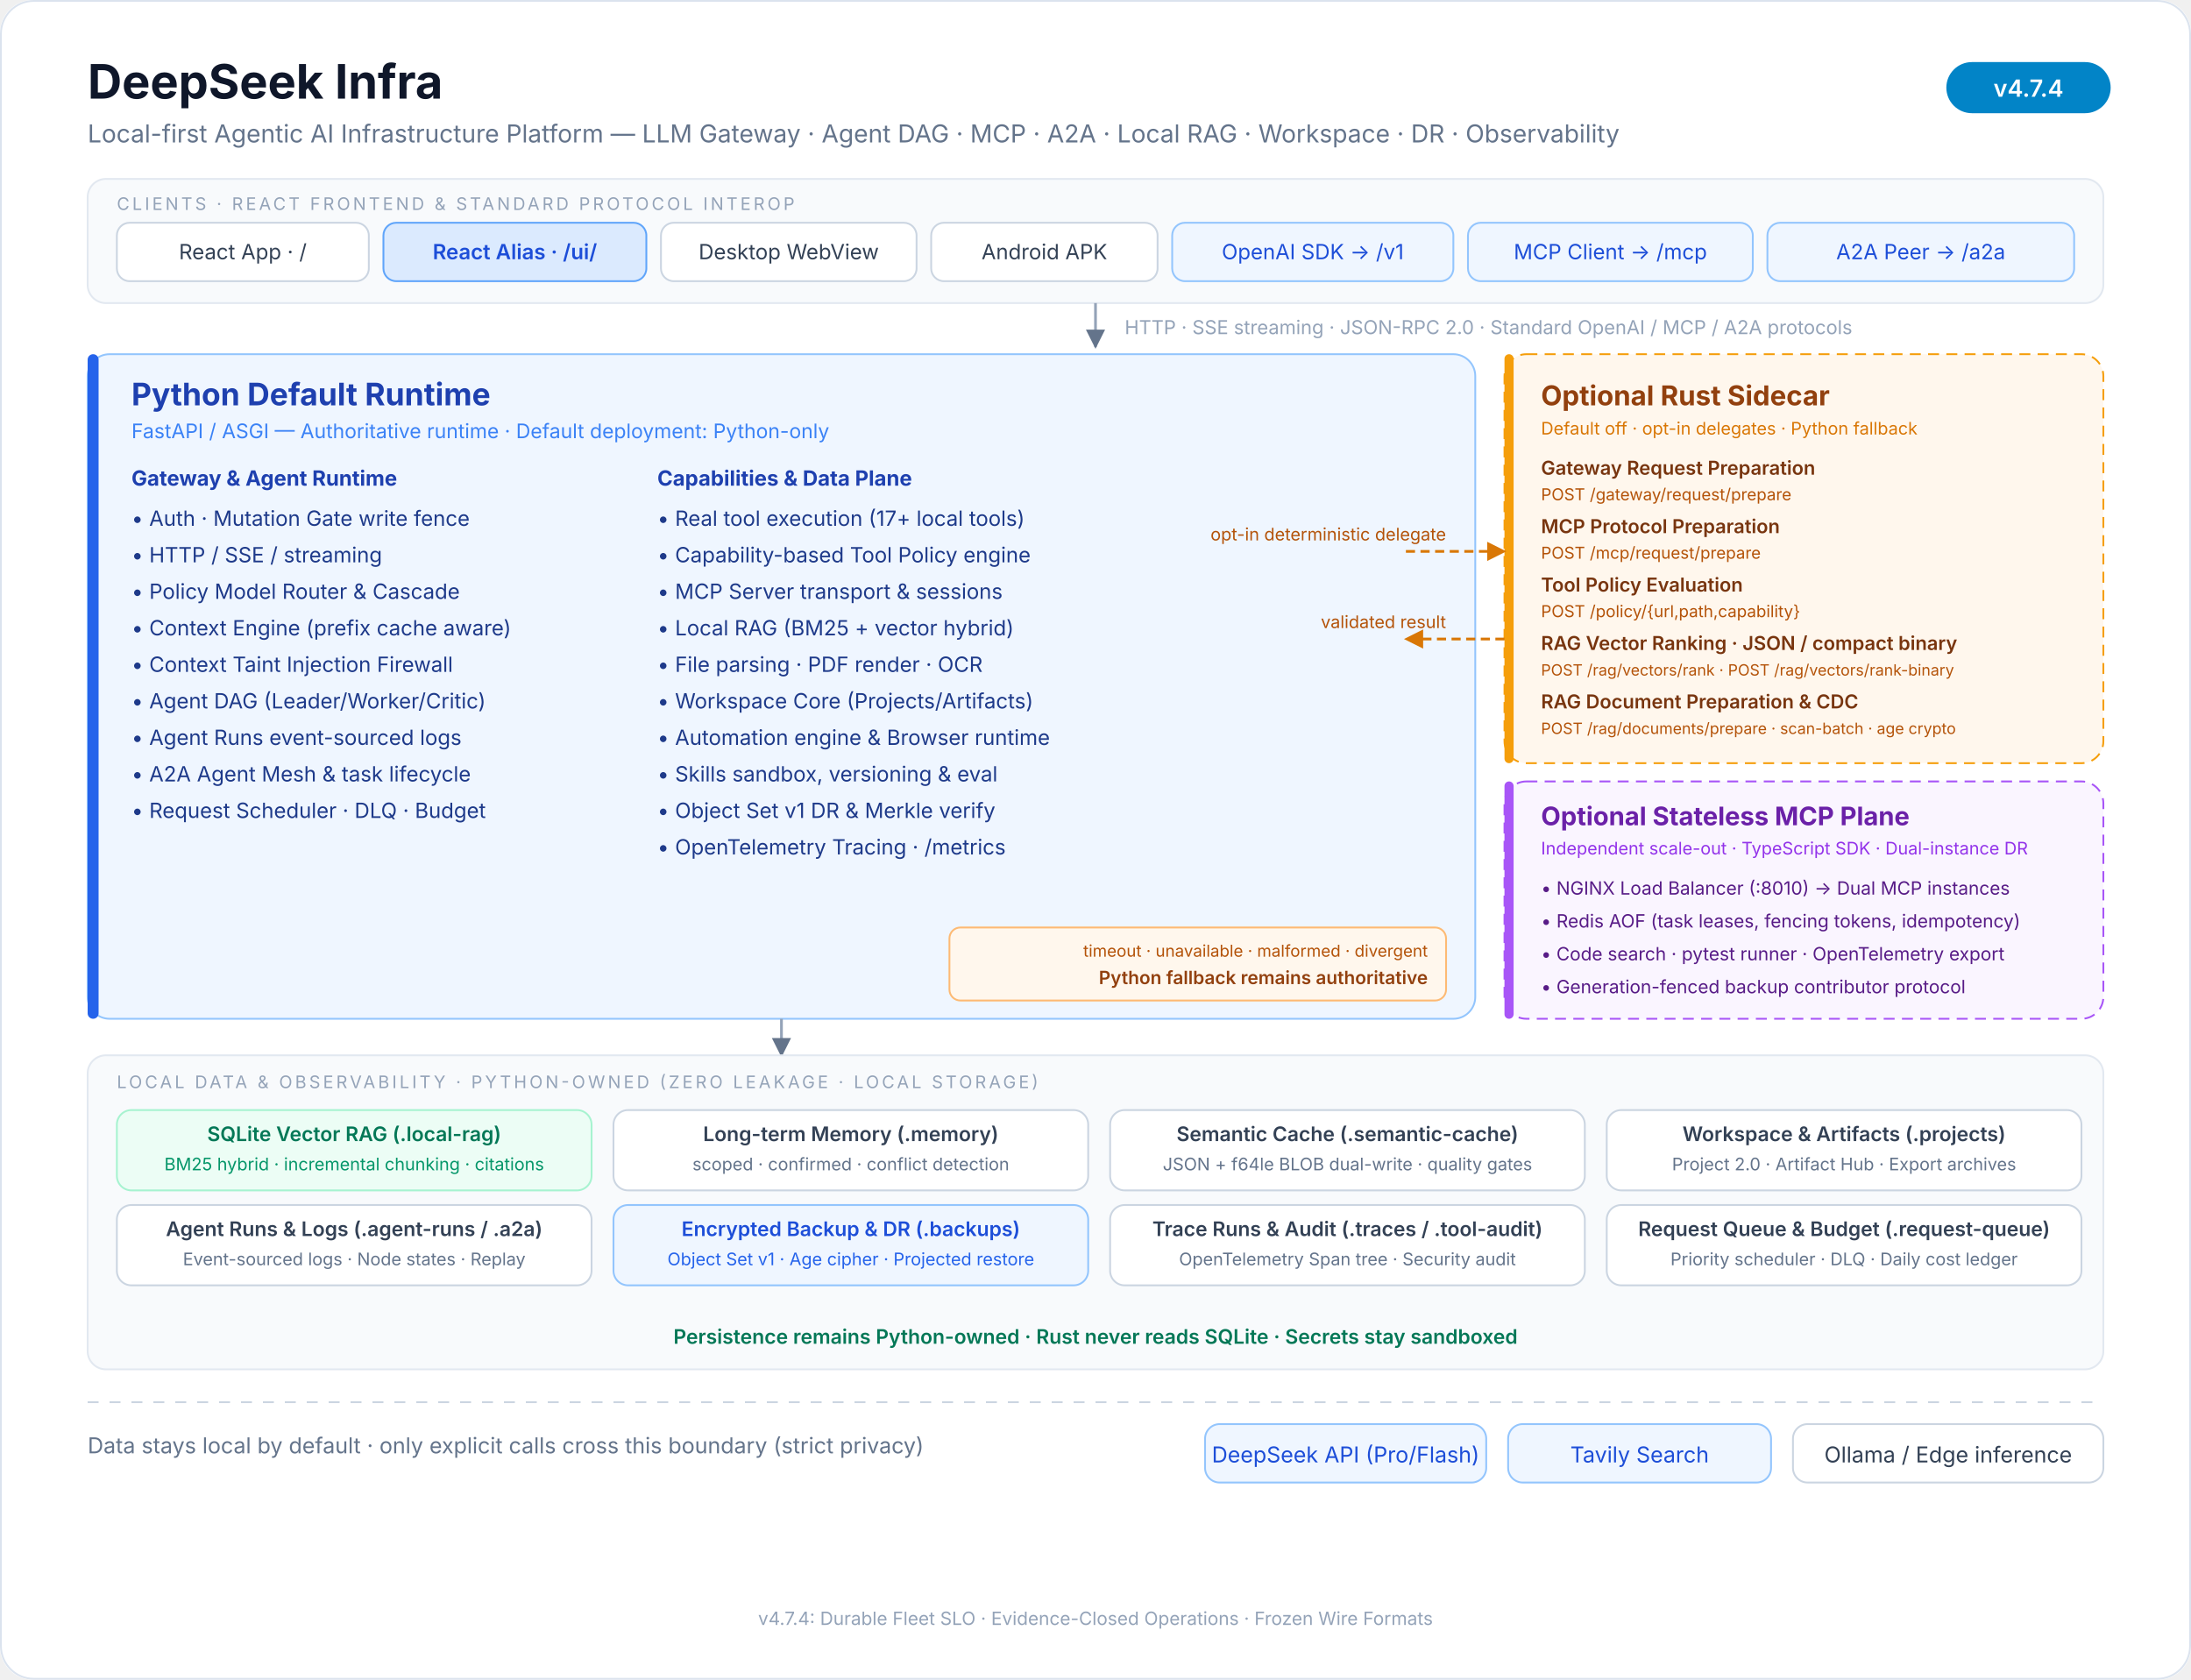
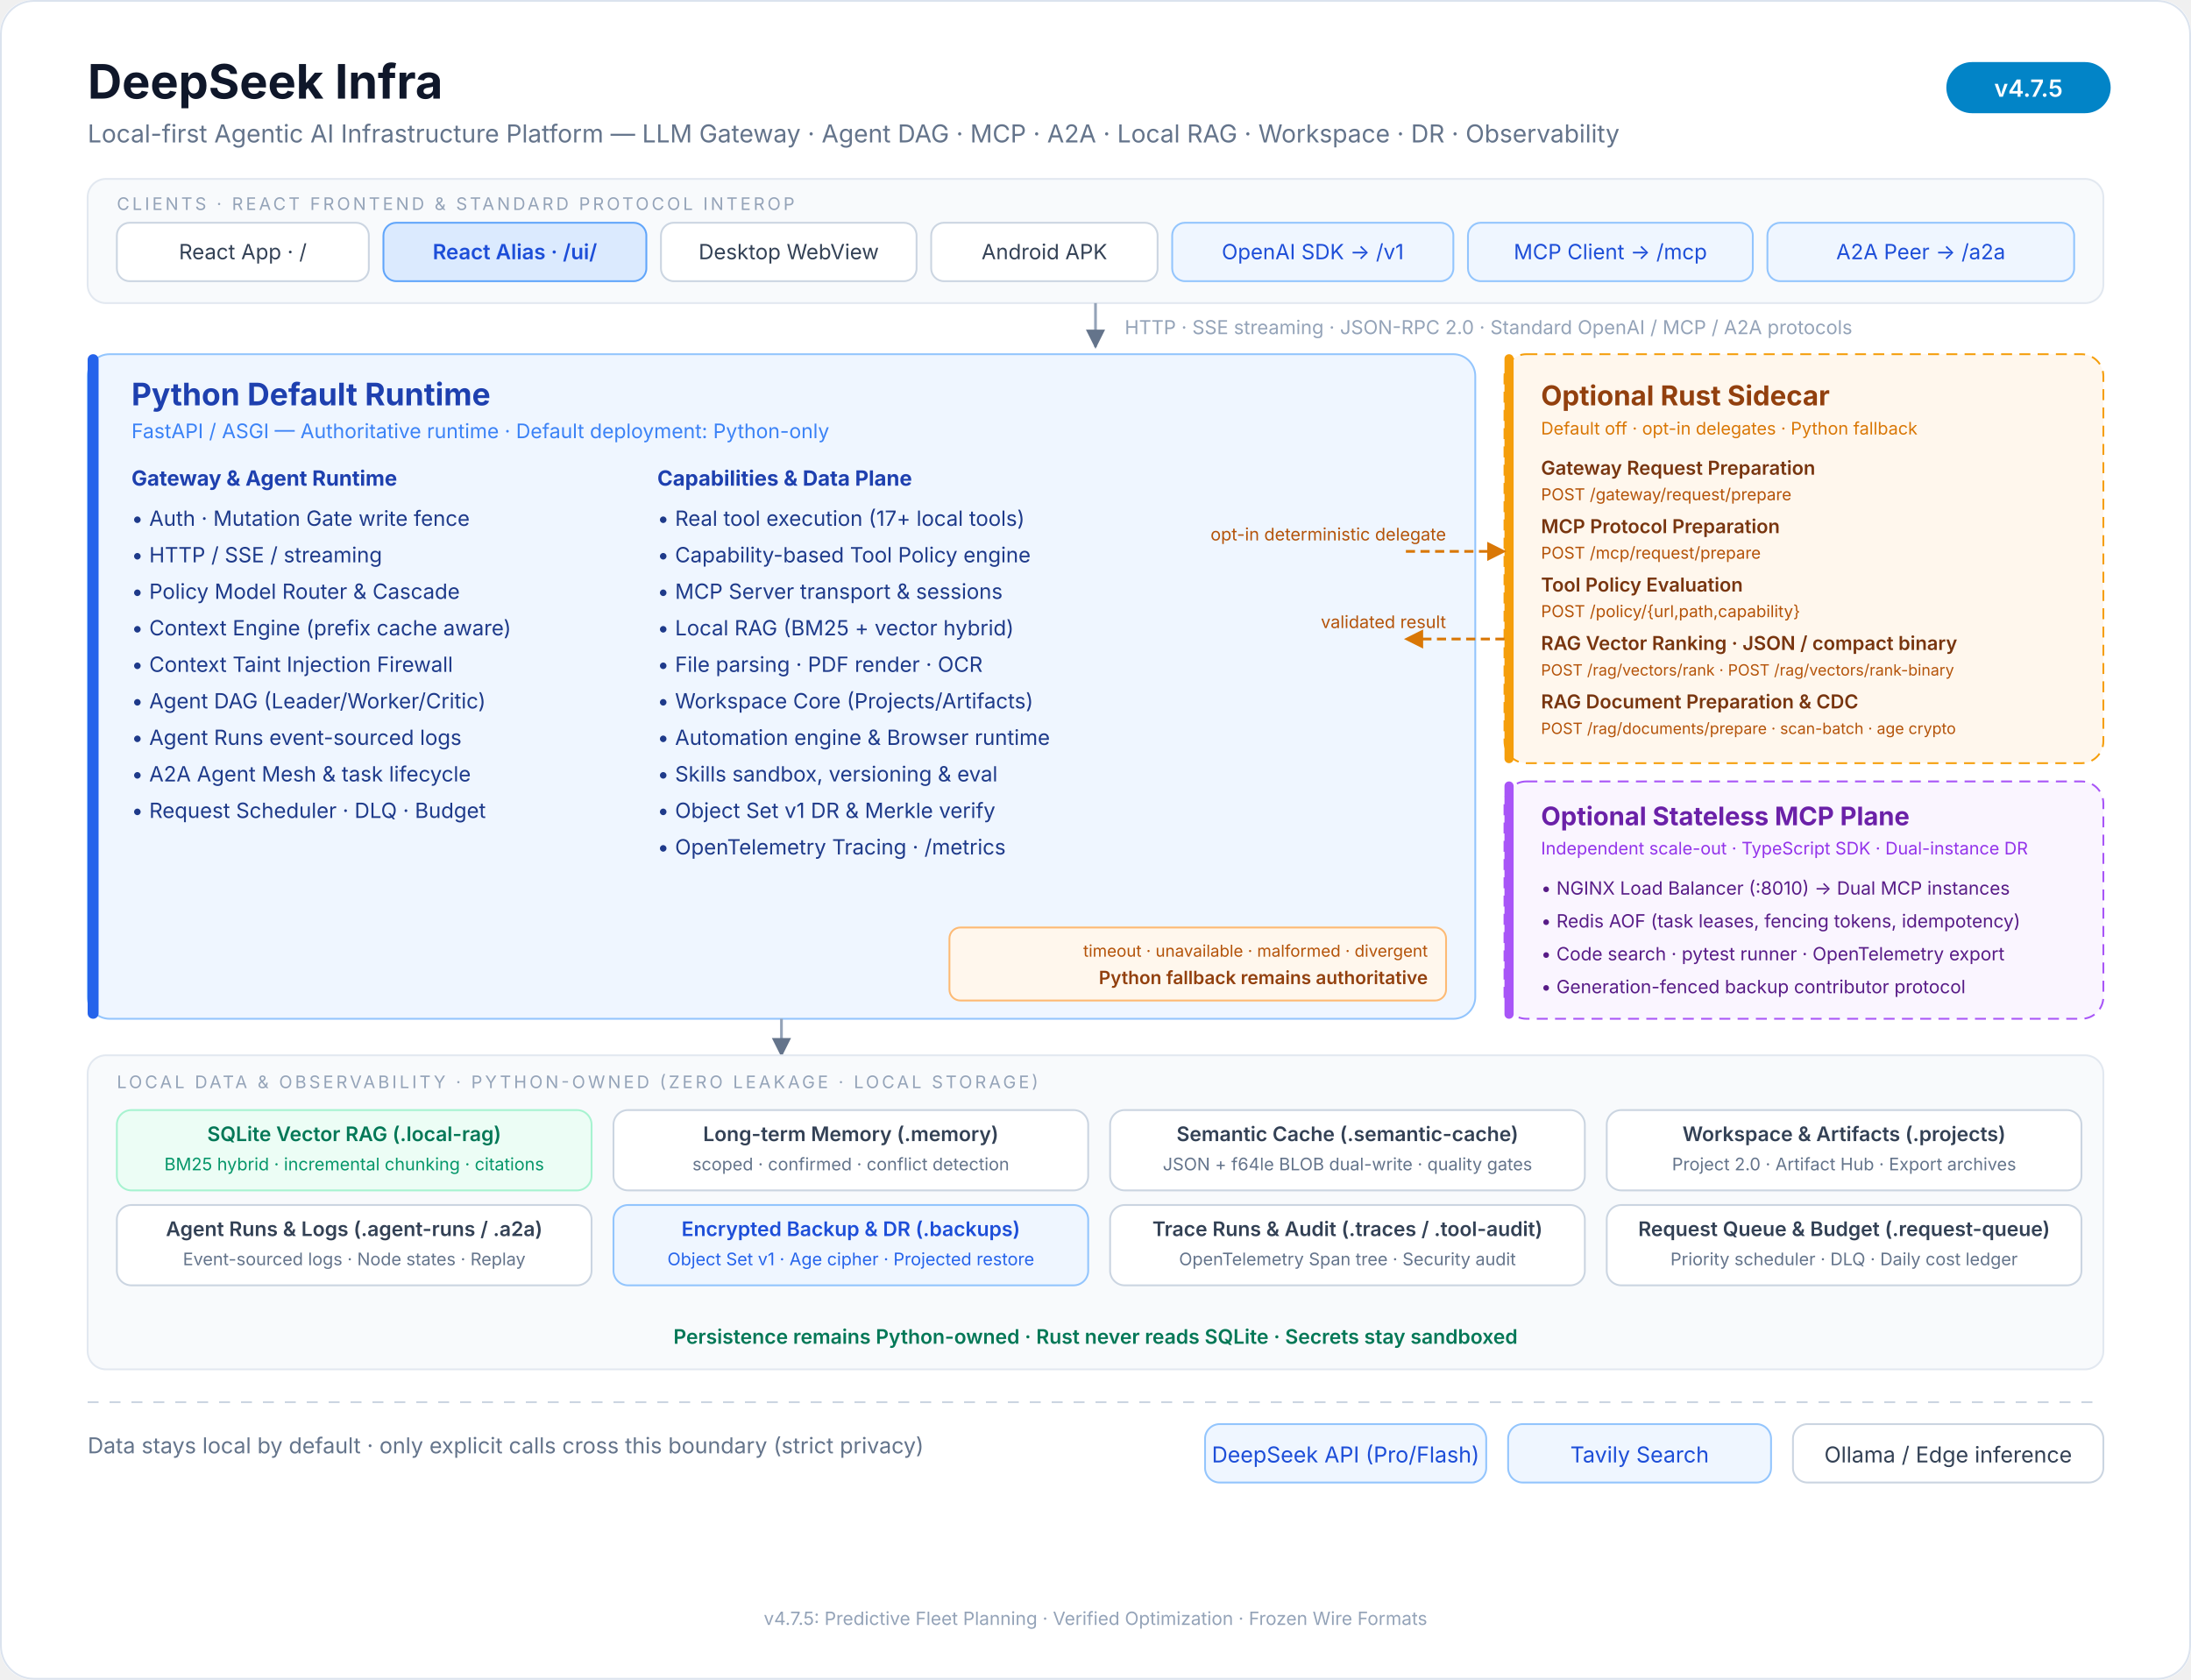
<svg xmlns="http://www.w3.org/2000/svg" viewBox="0 0 1200 920" font-family="ui-sans-serif, system-ui, -apple-system, 'Segoe UI', 'PingFang SC', 'Microsoft YaHei', sans-serif">
  <defs>
    <marker id="arrow" viewBox="0 0 10 10" refX="9" refY="5" markerWidth="7" markerHeight="7" orient="auto-start-reverse">
      <path d="M 0 0 L 10 5 L 0 10 z" fill="#64748b" />
    </marker>
    <marker id="rust-arrow" viewBox="0 0 10 10" refX="9" refY="5" markerWidth="7" markerHeight="7" orient="auto-start-reverse">
      <path d="M 0 0 L 10 5 L 0 10 z" fill="#d97706" />
    </marker>
  </defs>
  <rect x="0" y="0" width="1200" height="920" rx="18" fill="#ffffff" />
  <rect x="0.5" y="0.5" width="1199" height="919" rx="18" fill="none" stroke="#dbe3ee" />
  <text x="48" y="54" font-size="26" font-weight="700" fill="#0f172a">DeepSeek Infra</text>
  <text x="48" y="78" font-size="13.5" fill="#64748b">Local-first Agentic AI Infrastructure Platform — LLM Gateway · Agent DAG · MCP · A2A · Local RAG · Workspace · DR · Observability</text>
  <rect x="1066" y="34" width="90" height="28" rx="14" fill="#0284c7" />
-   <text x="1111" y="53" font-size="13" font-weight="600" fill="#ffffff" text-anchor="middle">v4.7.4</text>
+   <text x="1111" y="53" font-size="13" font-weight="600" fill="#ffffff" text-anchor="middle">v4.7.5</text>
  <rect x="48" y="98" width="1104" height="68" rx="10" fill="#f8fafc" stroke="#e2e8f0" />
  <text x="64" y="115" font-size="9.5" letter-spacing="1.5" fill="#94a3b8">CLIENTS · REACT FRONTEND &amp; STANDARD PROTOCOL INTEROP</text>
  <g font-size="11.5" fill="#334155" text-anchor="middle">
    <rect x="64" y="122" width="138" height="32" rx="7" fill="#ffffff" stroke="#cbd5e1" />
    <text x="133" y="142">React App · /</text>
    <rect x="210" y="122" width="144" height="32" rx="7" fill="#dbeafe" stroke="#60a5fa" />
    <text x="282" y="142" fill="#1d4ed8" font-weight="600">React Alias · /ui/</text>
    <rect x="362" y="122" width="140" height="32" rx="7" fill="#ffffff" stroke="#cbd5e1" />
    <text x="432" y="142">Desktop WebView</text>
    <rect x="510" y="122" width="124" height="32" rx="7" fill="#ffffff" stroke="#cbd5e1" />
    <text x="572" y="142">Android APK</text>
    <rect x="642" y="122" width="154" height="32" rx="7" fill="#eff6ff" stroke="#93c5fd" />
    <text x="719" y="142" fill="#1d4ed8">OpenAI SDK → /v1</text>
    <rect x="804" y="122" width="156" height="32" rx="7" fill="#eff6ff" stroke="#93c5fd" />
    <text x="882" y="142" fill="#1d4ed8">MCP Client → /mcp</text>
    <rect x="968" y="122" width="168" height="32" rx="7" fill="#eff6ff" stroke="#93c5fd" />
    <text x="1052" y="142" fill="#1d4ed8">A2A Peer → /a2a</text>
  </g>
  <line x1="600" y1="166" x2="600" y2="190" stroke="#94a3b8" stroke-width="1.5" marker-end="url(#arrow)" />
  <text x="616" y="183" font-size="10.5" fill="#94a3b8">HTTP · SSE streaming · JSON-RPC 2.0 · Standard OpenAI / MCP / A2A protocols</text>
  <rect x="48" y="194" width="760" height="364" rx="12" fill="#eff6ff" stroke="#93c5fd" />
  <rect x="48" y="194" width="6" height="364" rx="3" fill="#2563eb" />
  <text x="72" y="222" font-size="17" font-weight="700" fill="#1e40af">Python Default Runtime</text>
  <text x="72" y="240" font-size="11" fill="#3b82f6">FastAPI / ASGI — Authoritative runtime · Default deployment: Python-only</text>
  <g font-size="11.5" fill="#1e3a8a">
    <text x="72" y="266" font-weight="700" fill="#1e40af">Gateway &amp; Agent Runtime</text>
    <text x="72" y="288">• Auth · Mutation Gate write fence</text>
    <text x="72" y="308">• HTTP / SSE / streaming</text>
    <text x="72" y="328">• Policy Model Router &amp; Cascade</text>
    <text x="72" y="348">• Context Engine (prefix cache aware)</text>
    <text x="72" y="368">• Context Taint Injection Firewall</text>
    <text x="72" y="388">• Agent DAG (Leader/Worker/Critic)</text>
    <text x="72" y="408">• Agent Runs event-sourced logs</text>
    <text x="72" y="428">• A2A Agent Mesh &amp; task lifecycle</text>
    <text x="72" y="448">• Request Scheduler · DLQ · Budget</text>
    <text x="360" y="266" font-weight="700" fill="#1e40af">Capabilities &amp; Data Plane</text>
    <text x="360" y="288">• Real tool execution (17+ local tools)</text>
    <text x="360" y="308">• Capability-based Tool Policy engine</text>
    <text x="360" y="328">• MCP Server transport &amp; sessions</text>
    <text x="360" y="348">• Local RAG (BM25 + vector hybrid)</text>
    <text x="360" y="368">• File parsing · PDF render · OCR</text>
    <text x="360" y="388">• Workspace Core (Projects/Artifacts)</text>
    <text x="360" y="408">• Automation engine &amp; Browser runtime</text>
    <text x="360" y="428">• Skills sandbox, versioning &amp; eval</text>
    <text x="360" y="448">• Object Set v1 DR &amp; Merkle verify</text>
    <text x="360" y="468">• OpenTelemetry Tracing · /metrics</text>
  </g>
  <rect x="824" y="194" width="328" height="224" rx="12" fill="#fff7ed" stroke="#f59e0b" stroke-dasharray="6 4" />
  <rect x="824" y="194" width="5" height="224" rx="2.5" fill="#f59e0b" />
  <text x="844" y="222" font-size="15" font-weight="700" fill="#92400e">Optional Rust Sidecar</text>
  <text x="844" y="238" font-size="9.5" fill="#d97706">Default off · opt-in delegates · Python fallback</text>
  <g font-size="10.5" fill="#78350f">
    <text x="844" y="260" font-weight="600">Gateway Request Preparation</text>
    <text x="844" y="274" font-size="9" fill="#b45309">POST /gateway/request/prepare</text>
    <text x="844" y="292" font-weight="600">MCP Protocol Preparation</text>
    <text x="844" y="306" font-size="9" fill="#b45309">POST /mcp/request/prepare</text>
    <text x="844" y="324" font-weight="600">Tool Policy Evaluation</text>
    <text x="844" y="338" font-size="9" fill="#b45309">POST /policy/{url,path,capability}</text>
    <text x="844" y="356" font-weight="600">RAG Vector Ranking · JSON / compact binary</text>
    <text x="844" y="370" font-size="8.5" fill="#b45309">POST /rag/vectors/rank · POST /rag/vectors/rank-binary</text>
    <text x="844" y="388" font-weight="600">RAG Document Preparation &amp; CDC</text>
    <text x="844" y="402" font-size="8.5" fill="#b45309">POST /rag/documents/prepare · scan-batch · age crypto</text>
  </g>
  <rect x="824" y="428" width="328" height="130" rx="12" fill="#faf5ff" stroke="#a855f7" stroke-dasharray="6 4" />
  <rect x="824" y="428" width="5" height="130" rx="2.5" fill="#a855f7" />
  <text x="844" y="452" font-size="14" font-weight="700" fill="#6b21a8">Optional Stateless MCP Plane</text>
  <text x="844" y="468" font-size="9.5" fill="#9333ea">Independent scale-out · TypeScript SDK · Dual-instance DR</text>
  <g font-size="10" fill="#581c87">
    <text x="844" y="490">• NGINX Load Balancer (:8010) → Dual MCP instances</text>
    <text x="844" y="508">• Redis AOF (task leases, fencing tokens, idempotency)</text>
    <text x="844" y="526">• Code search · pytest runner · OpenTelemetry export</text>
    <text x="844" y="544">• Generation-fenced backup contributor protocol</text>
  </g>
  <text x="792" y="296" font-size="9.5" fill="#b45309" text-anchor="end">opt-in deterministic delegate</text>
  <line x1="770" y1="302" x2="824" y2="302" stroke="#d97706" stroke-width="1.5" stroke-dasharray="5 3" marker-end="url(#rust-arrow)" />
  <line x1="824" y1="350" x2="770" y2="350" stroke="#d97706" stroke-width="1.5" stroke-dasharray="5 3" marker-end="url(#rust-arrow)" />
  <text x="792" y="344" font-size="9.5" fill="#b45309" text-anchor="end">validated result</text>
  <rect x="520" y="508" width="272" height="40" rx="6" fill="#fff7ed" stroke="#fdba74" />
  <text x="782" y="524" font-size="9" fill="#b45309" text-anchor="end">timeout · unavailable · malformed · divergent</text>
  <text x="782" y="539" font-size="10" fill="#92400e" text-anchor="end" font-weight="600">Python fallback remains authoritative</text>
  <line x1="428" y1="558" x2="428" y2="578" stroke="#94a3b8" stroke-width="1.5" marker-end="url(#arrow)" />
  <rect x="48" y="578" width="1104" height="172" rx="10" fill="#f8fafc" stroke="#e2e8f0" />
  <text x="64" y="596" font-size="9.5" letter-spacing="1.5" fill="#94a3b8">LOCAL DATA &amp; OBSERVABILITY · PYTHON-OWNED (ZERO LEAKAGE · LOCAL STORAGE)</text>
  <g font-size="11" fill="#334155" text-anchor="middle">
    <rect x="64" y="608" width="260" height="44" rx="8" fill="#ecfdf5" stroke="#a7f3d0" />
    <text x="194" y="625" fill="#047857" font-weight="600">SQLite Vector RAG (.local-rag)</text>
    <text x="194" y="641" font-size="9.5" fill="#059669">BM25 hybrid · incremental chunking · citations</text>
    <rect x="336" y="608" width="260" height="44" rx="8" fill="#ffffff" stroke="#cbd5e1" />
    <text x="466" y="625" font-weight="600">Long-term Memory (.memory)</text>
    <text x="466" y="641" font-size="9.5" fill="#64748b">scoped · confirmed · conflict detection</text>
    <rect x="608" y="608" width="260" height="44" rx="8" fill="#ffffff" stroke="#cbd5e1" />
    <text x="738" y="625" font-weight="600">Semantic Cache (.semantic-cache)</text>
    <text x="738" y="641" font-size="9.5" fill="#64748b">JSON + f64le BLOB dual-write · quality gates</text>
    <rect x="880" y="608" width="260" height="44" rx="8" fill="#ffffff" stroke="#cbd5e1" />
    <text x="1010" y="625" font-weight="600">Workspace &amp; Artifacts (.projects)</text>
    <text x="1010" y="641" font-size="9.5" fill="#64748b">Project 2.0 · Artifact Hub · Export archives</text>
    <rect x="64" y="660" width="260" height="44" rx="8" fill="#ffffff" stroke="#cbd5e1" />
    <text x="194" y="677" font-weight="600">Agent Runs &amp; Logs (.agent-runs / .a2a)</text>
    <text x="194" y="693" font-size="9.5" fill="#64748b">Event-sourced logs · Node states · Replay</text>
    <rect x="336" y="660" width="260" height="44" rx="8" fill="#eff6ff" stroke="#93c5fd" />
    <text x="466" y="677" fill="#1d4ed8" font-weight="600">Encrypted Backup &amp; DR (.backups)</text>
    <text x="466" y="693" font-size="9.5" fill="#2563eb">Object Set v1 · Age cipher · Projected restore</text>
    <rect x="608" y="660" width="260" height="44" rx="8" fill="#ffffff" stroke="#cbd5e1" />
    <text x="738" y="677" font-weight="600">Trace Runs &amp; Audit (.traces / .tool-audit)</text>
    <text x="738" y="693" font-size="9.5" fill="#64748b">OpenTelemetry Span tree · Security audit</text>
    <rect x="880" y="660" width="260" height="44" rx="8" fill="#ffffff" stroke="#cbd5e1" />
    <text x="1010" y="677" font-weight="600">Request Queue &amp; Budget (.request-queue)</text>
    <text x="1010" y="693" font-size="9.5" fill="#64748b">Priority scheduler · DLQ · Daily cost ledger</text>
  </g>
  <text x="600" y="736" font-size="11" fill="#047857" text-anchor="middle" font-weight="600">Persistence remains Python-owned · Rust never reads SQLite · Secrets stay sandboxed</text>
  <line x1="48" y1="768" x2="1152" y2="768" stroke="#cbd5e1" stroke-dasharray="6 6" />
  <text x="48" y="796" font-size="12" fill="#64748b">Data stays local by default · only explicit calls cross this boundary (strict privacy)</text>
  <g font-size="12" text-anchor="middle">
    <rect x="660" y="780" width="154" height="32" rx="8" fill="#eff6ff" stroke="#93c5fd" />
    <text x="737" y="801" fill="#1d4ed8">DeepSeek API (Pro/Flash)</text>
    <rect x="826" y="780" width="144" height="32" rx="8" fill="#eff6ff" stroke="#93c5fd" />
    <text x="898" y="801" fill="#1d4ed8">Tavily Search</text>
    <rect x="982" y="780" width="170" height="32" rx="8" fill="#ffffff" stroke="#cbd5e1" />
    <text x="1067" y="801" fill="#334155">Ollama / Edge inference</text>
  </g>
-   <text x="600" y="890" font-size="10" fill="#94a3b8" text-anchor="middle">v4.7.4: Durable Fleet SLO · Evidence-Closed Operations · Frozen Wire Formats</text>
+   <text x="600" y="890" font-size="10" fill="#94a3b8" text-anchor="middle">v4.7.5: Predictive Fleet Planning · Verified Optimization · Frozen Wire Formats</text>
</svg>
